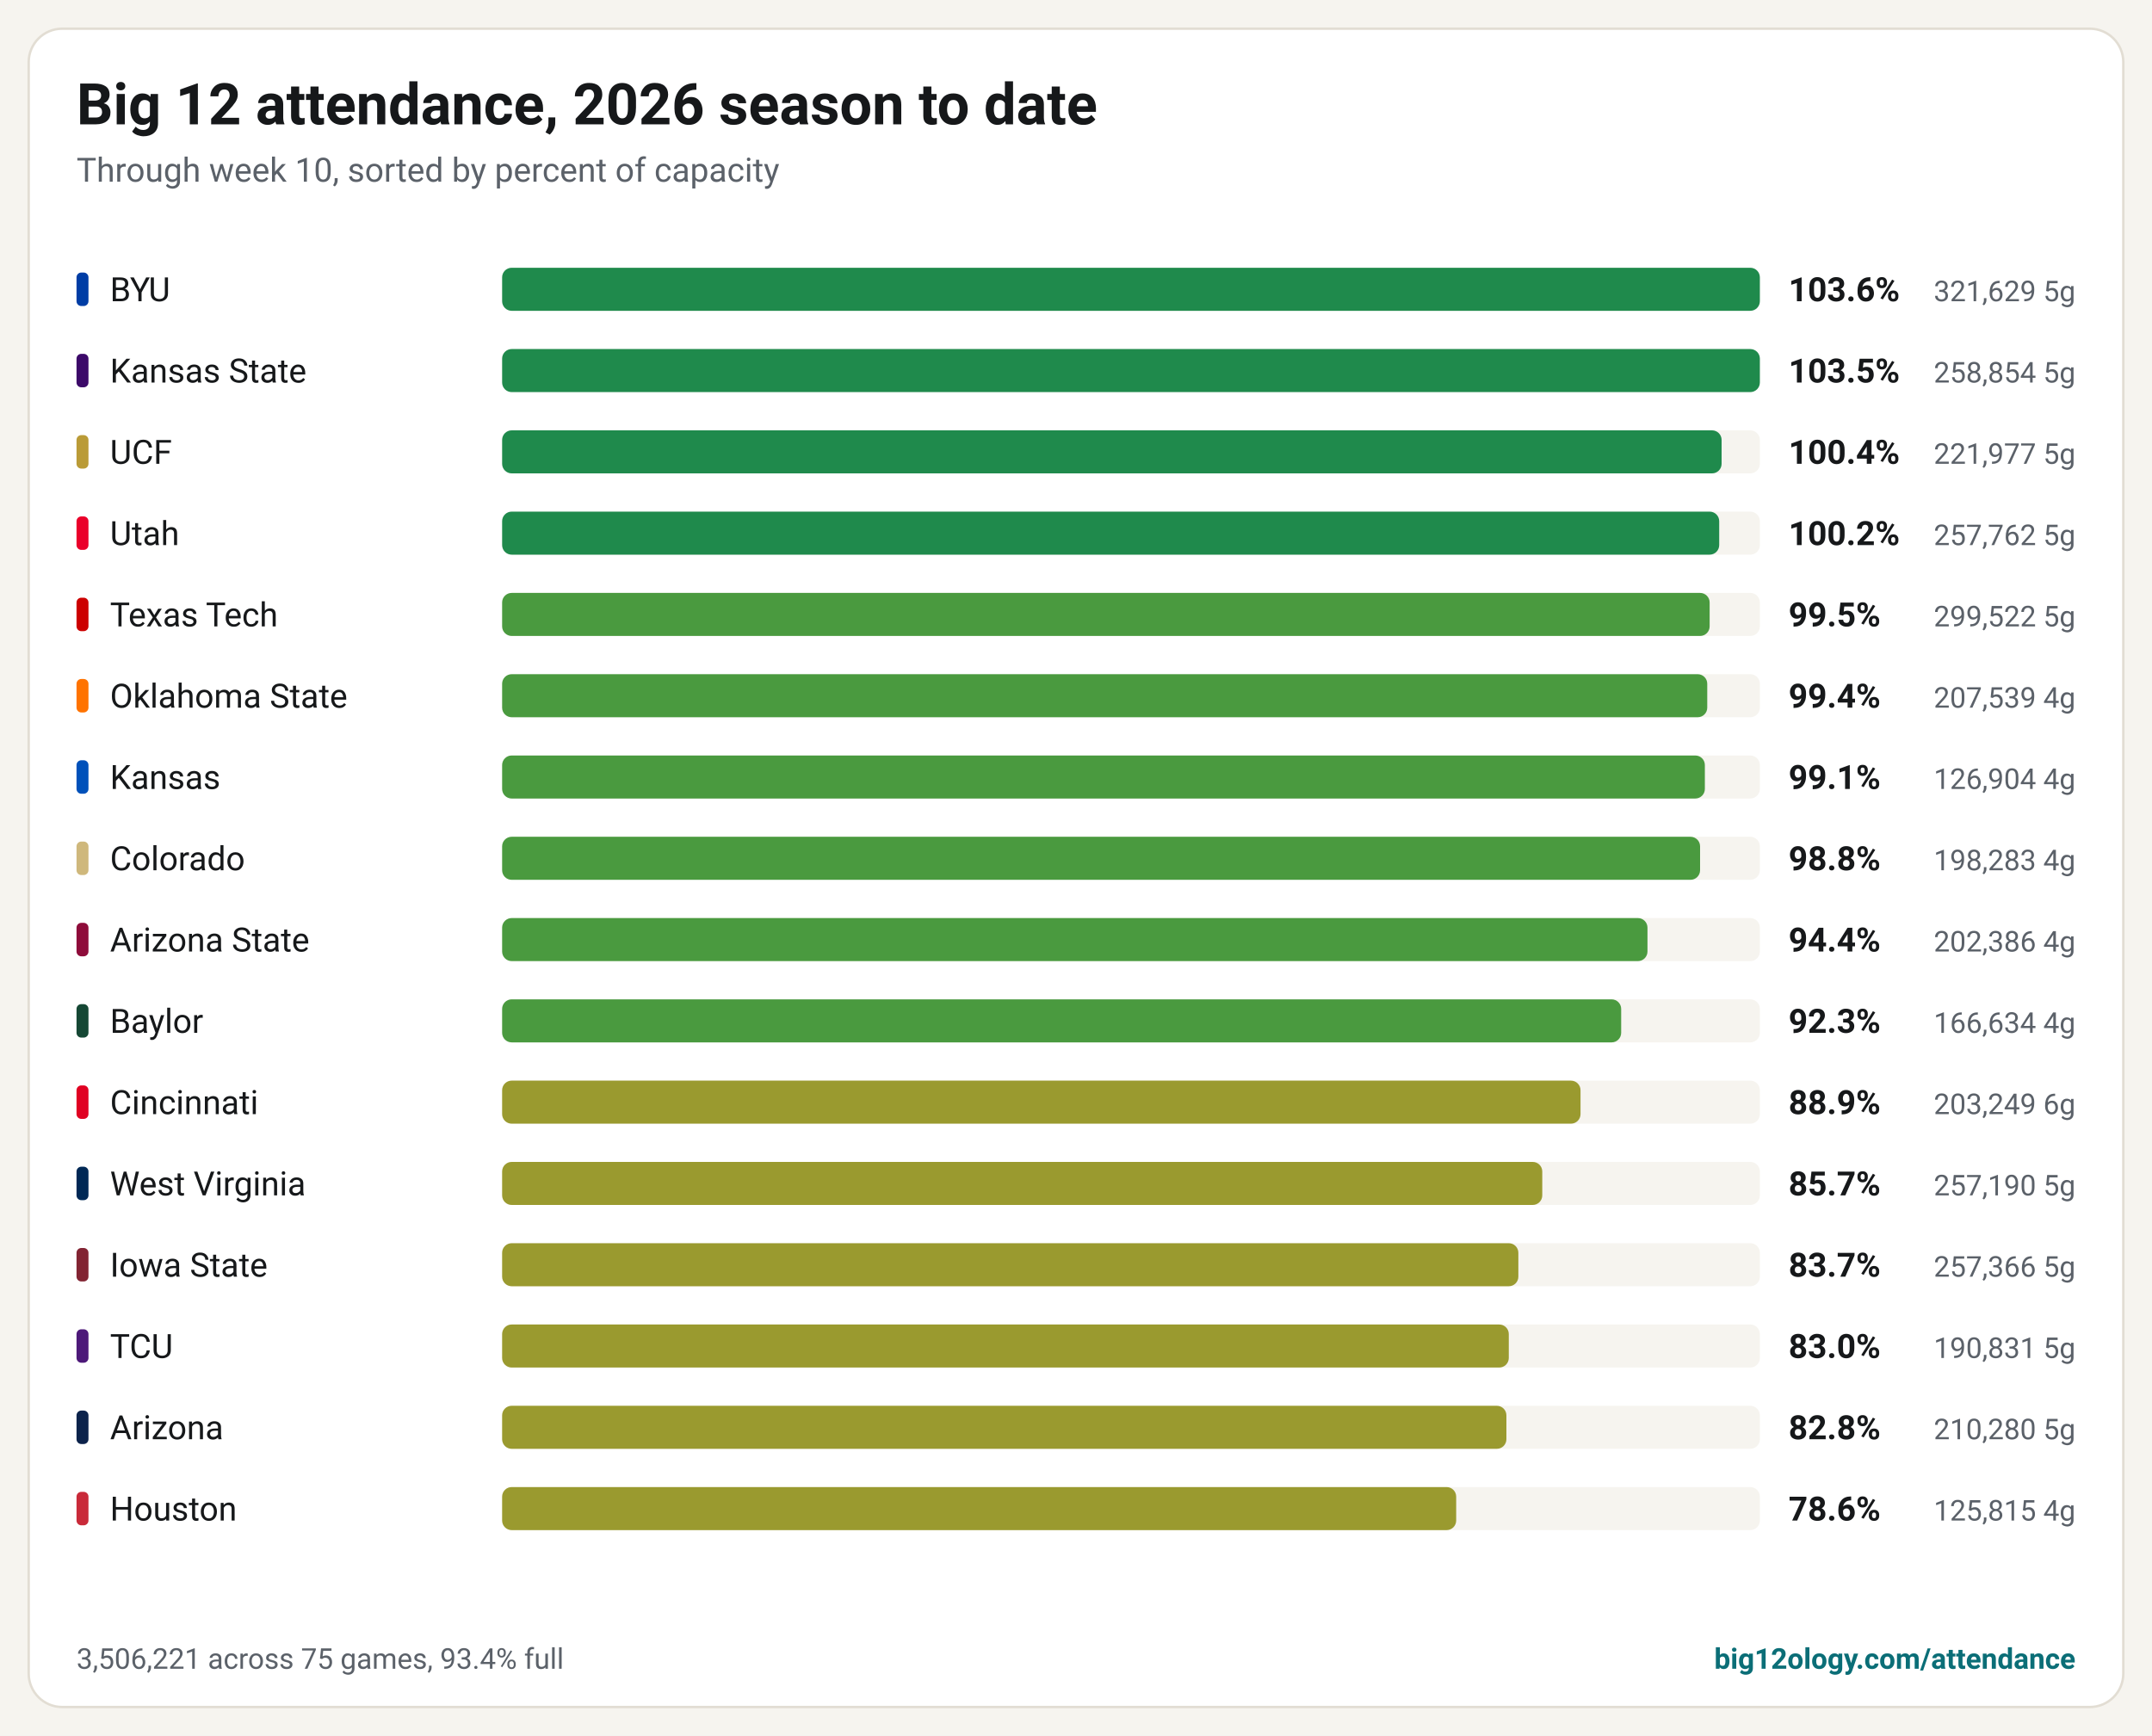
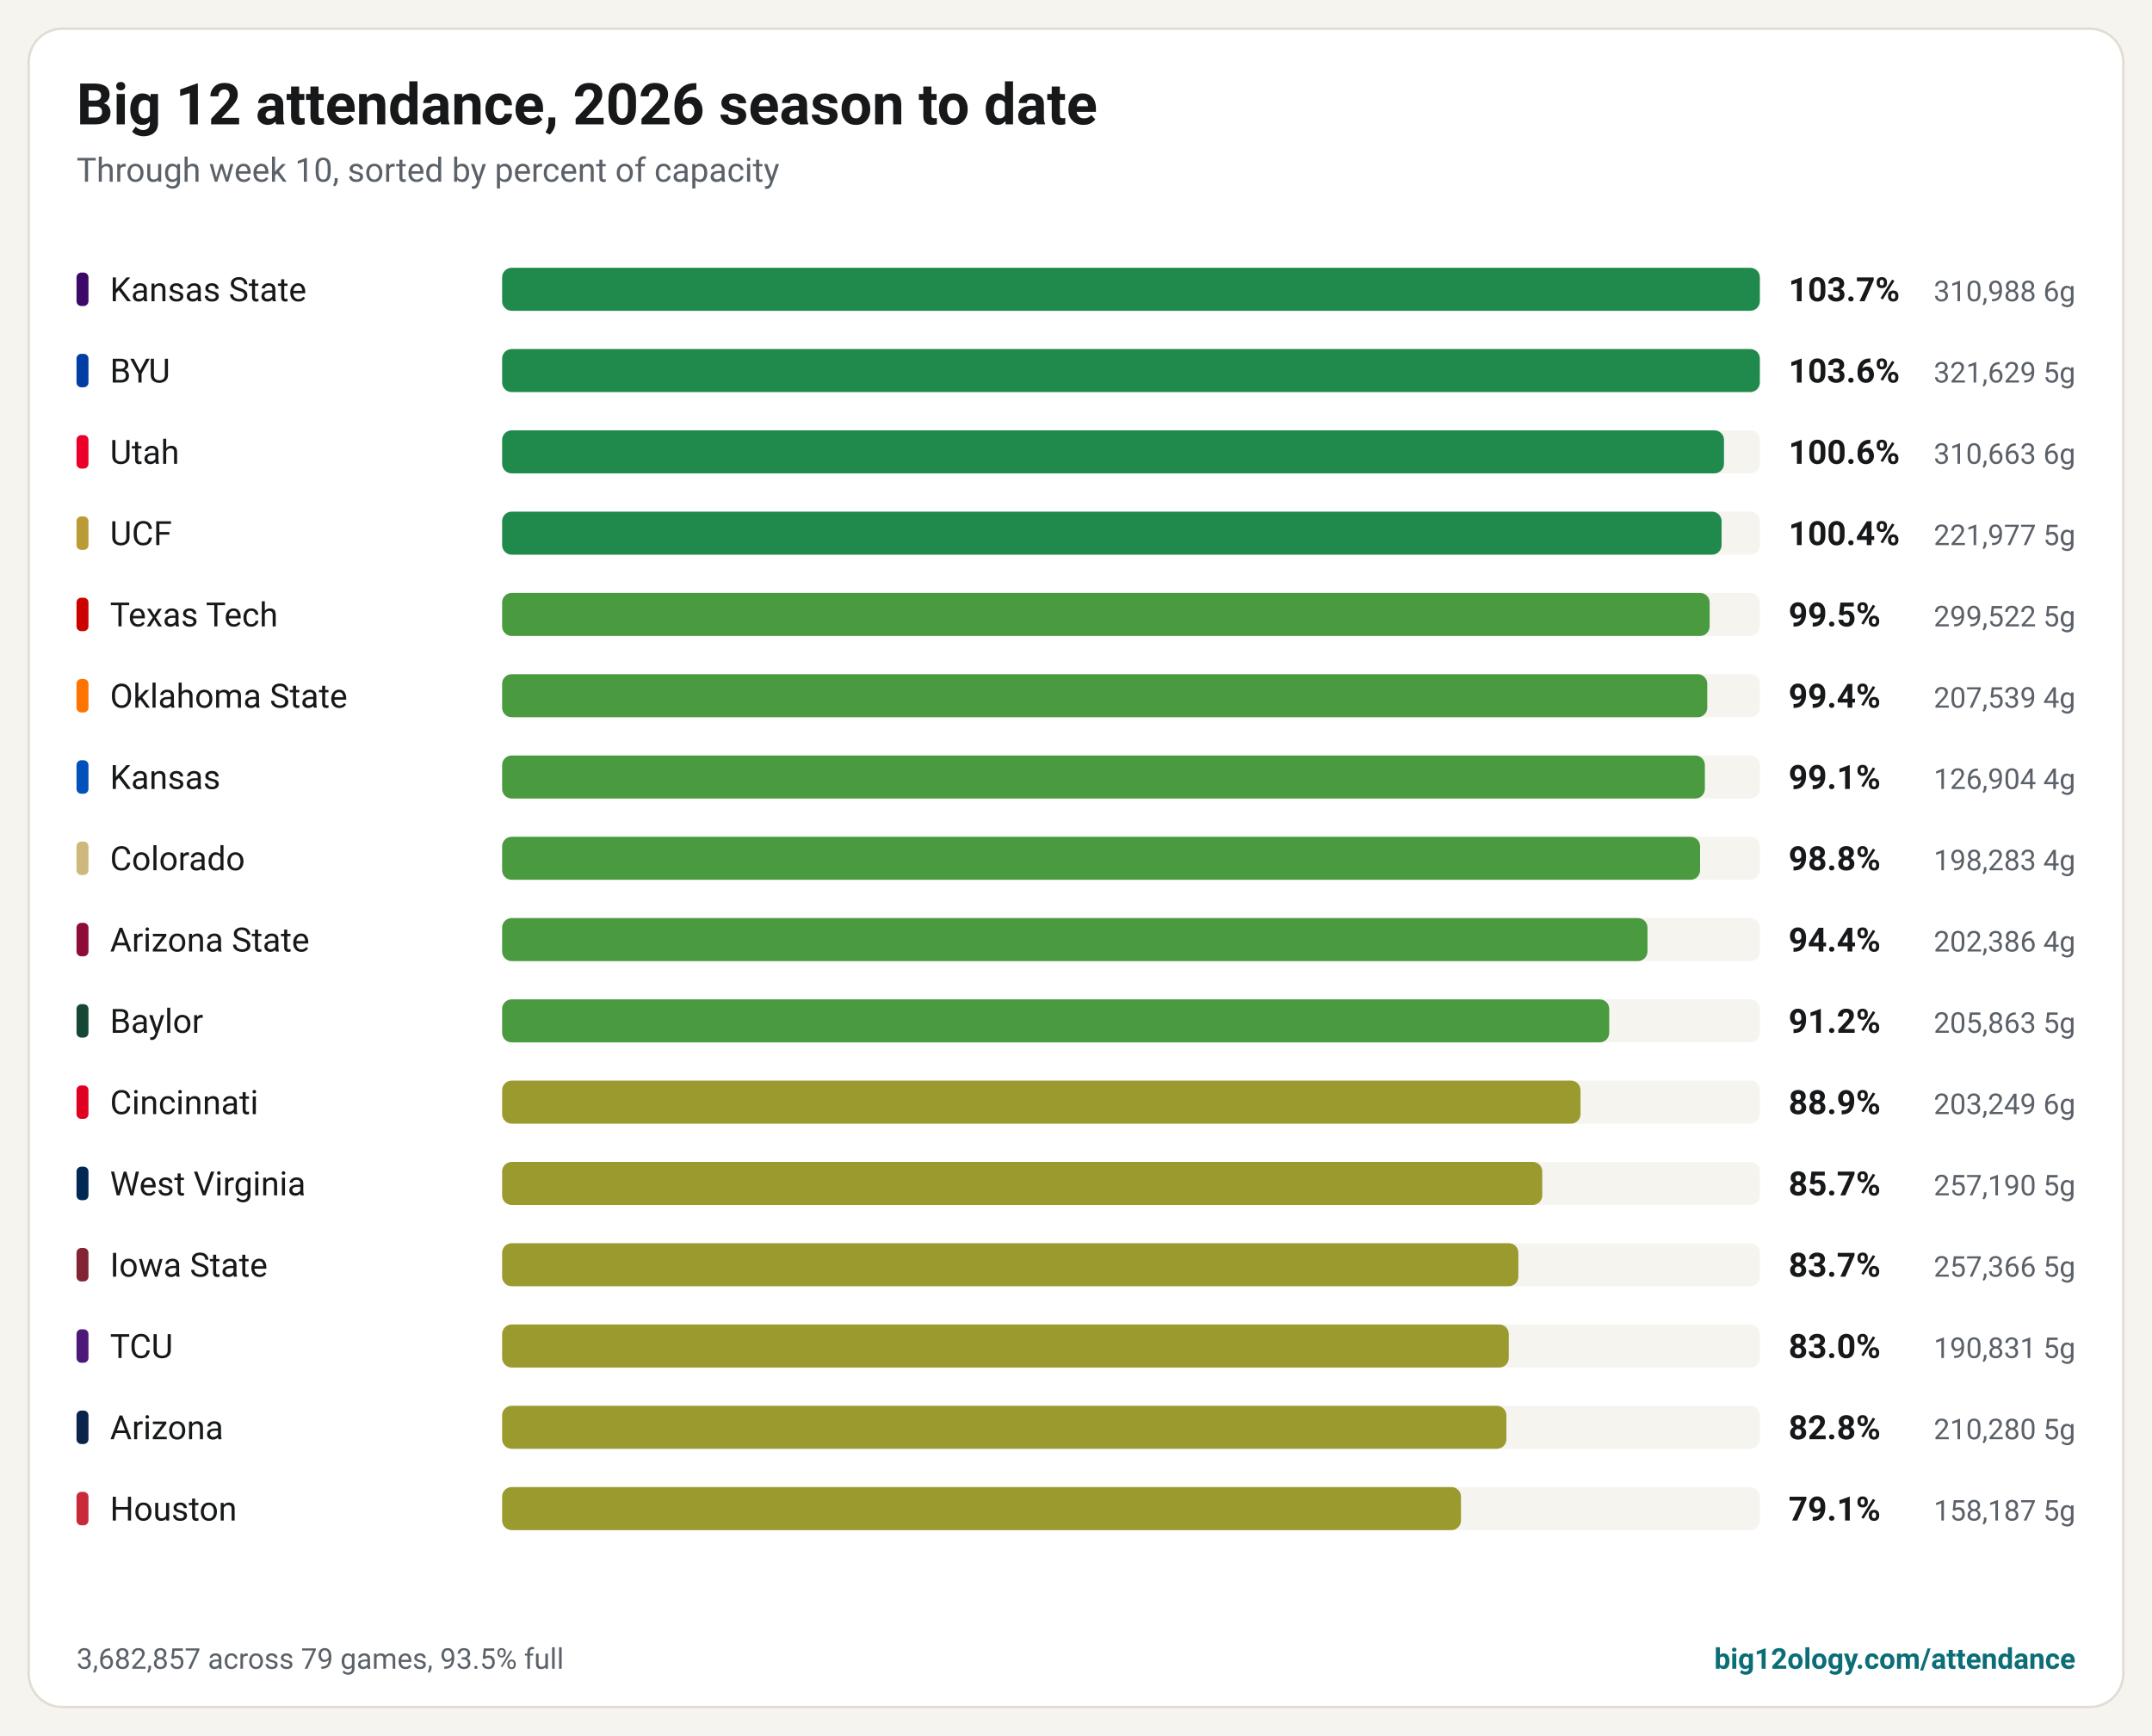
<svg xmlns="http://www.w3.org/2000/svg" width="900" height="726" viewBox="0 0 900 726" role="img" aria-label="Big 12 attendance, 2026 season to date. Through week 10, sorted by percent of capacity">
  <rect width="900" height="726" fill="#f6f4ef" />
  <rect x="12" y="12" width="876" height="702" rx="14" fill="#ffffff" stroke="#e2ddd3" />
  <text x="32" y="52" font-family="-apple-system, BlinkMacSystemFont, 'Segoe UI', Roboto, Helvetica, Arial, sans-serif" font-size="24" font-weight="700" fill="#16181A">Big 12 attendance, 2026 season to date</text>
  <text x="32" y="76" font-family="-apple-system, BlinkMacSystemFont, 'Segoe UI', Roboto, Helvetica, Arial, sans-serif" font-size="14" fill="#5b6169">Through week 10, sorted by percent of capacity</text>
-   <rect x="32" y="114" width="5" height="14" rx="2" fill="#003da5" />
-   <text x="46" y="126" font-family="-apple-system, BlinkMacSystemFont, 'Segoe UI', Roboto, Helvetica, Arial, sans-serif" font-size="14" fill="#16181A">BYU</text>
+   <rect x="32" y="114" width="5" height="14" rx="2" fill="#3c0969" />
+   <text x="46" y="126" font-family="-apple-system, BlinkMacSystemFont, 'Segoe UI', Roboto, Helvetica, Arial, sans-serif" font-size="14" fill="#16181A">Kansas State</text>
  <rect x="210" y="112" width="526" height="18" rx="4" fill="#f6f4ef" />
  <rect x="210" y="112" width="526" height="18" rx="4" fill="#1f8a4c" />
-   <text x="748" y="126" font-family="-apple-system, BlinkMacSystemFont, 'Segoe UI', Roboto, Helvetica, Arial, sans-serif" font-size="14" font-weight="700" fill="#16181A">103.6%</text>
-   <text x="868" y="126" font-family="-apple-system, BlinkMacSystemFont, 'Segoe UI', Roboto, Helvetica, Arial, sans-serif" font-size="12" fill="#5b6169" text-anchor="end">321,629 5g</text>
-   <rect x="32" y="148" width="5" height="14" rx="2" fill="#3c0969" />
-   <text x="46" y="160" font-family="-apple-system, BlinkMacSystemFont, 'Segoe UI', Roboto, Helvetica, Arial, sans-serif" font-size="14" fill="#16181A">Kansas State</text>
+   <text x="748" y="126" font-family="-apple-system, BlinkMacSystemFont, 'Segoe UI', Roboto, Helvetica, Arial, sans-serif" font-size="14" font-weight="700" fill="#16181A">103.7%</text>
+   <text x="868" y="126" font-family="-apple-system, BlinkMacSystemFont, 'Segoe UI', Roboto, Helvetica, Arial, sans-serif" font-size="12" fill="#5b6169" text-anchor="end">310,988 6g</text>
+   <rect x="32" y="148" width="5" height="14" rx="2" fill="#003da5" />
+   <text x="46" y="160" font-family="-apple-system, BlinkMacSystemFont, 'Segoe UI', Roboto, Helvetica, Arial, sans-serif" font-size="14" fill="#16181A">BYU</text>
  <rect x="210" y="146" width="526" height="18" rx="4" fill="#f6f4ef" />
  <rect x="210" y="146" width="526" height="18" rx="4" fill="#1f8a4c" />
-   <text x="748" y="160" font-family="-apple-system, BlinkMacSystemFont, 'Segoe UI', Roboto, Helvetica, Arial, sans-serif" font-size="14" font-weight="700" fill="#16181A">103.5%</text>
-   <text x="868" y="160" font-family="-apple-system, BlinkMacSystemFont, 'Segoe UI', Roboto, Helvetica, Arial, sans-serif" font-size="12" fill="#5b6169" text-anchor="end">258,854 5g</text>
-   <rect x="32" y="182" width="5" height="14" rx="2" fill="#ba9b37" />
-   <text x="46" y="194" font-family="-apple-system, BlinkMacSystemFont, 'Segoe UI', Roboto, Helvetica, Arial, sans-serif" font-size="14" fill="#16181A">UCF</text>
+   <text x="748" y="160" font-family="-apple-system, BlinkMacSystemFont, 'Segoe UI', Roboto, Helvetica, Arial, sans-serif" font-size="14" font-weight="700" fill="#16181A">103.6%</text>
+   <text x="868" y="160" font-family="-apple-system, BlinkMacSystemFont, 'Segoe UI', Roboto, Helvetica, Arial, sans-serif" font-size="12" fill="#5b6169" text-anchor="end">321,629 5g</text>
+   <rect x="32" y="182" width="5" height="14" rx="2" fill="#ea002a" />
+   <text x="46" y="194" font-family="-apple-system, BlinkMacSystemFont, 'Segoe UI', Roboto, Helvetica, Arial, sans-serif" font-size="14" fill="#16181A">Utah</text>
  <rect x="210" y="180" width="526" height="18" rx="4" fill="#f6f4ef" />
-   <rect x="210" y="180" width="510" height="18" rx="4" fill="#1f8a4c" />
-   <text x="748" y="194" font-family="-apple-system, BlinkMacSystemFont, 'Segoe UI', Roboto, Helvetica, Arial, sans-serif" font-size="14" font-weight="700" fill="#16181A">100.4%</text>
-   <text x="868" y="194" font-family="-apple-system, BlinkMacSystemFont, 'Segoe UI', Roboto, Helvetica, Arial, sans-serif" font-size="12" fill="#5b6169" text-anchor="end">221,977 5g</text>
-   <rect x="32" y="216" width="5" height="14" rx="2" fill="#ea002a" />
-   <text x="46" y="228" font-family="-apple-system, BlinkMacSystemFont, 'Segoe UI', Roboto, Helvetica, Arial, sans-serif" font-size="14" fill="#16181A">Utah</text>
+   <rect x="210" y="180" width="511" height="18" rx="4" fill="#1f8a4c" />
+   <text x="748" y="194" font-family="-apple-system, BlinkMacSystemFont, 'Segoe UI', Roboto, Helvetica, Arial, sans-serif" font-size="14" font-weight="700" fill="#16181A">100.6%</text>
+   <text x="868" y="194" font-family="-apple-system, BlinkMacSystemFont, 'Segoe UI', Roboto, Helvetica, Arial, sans-serif" font-size="12" fill="#5b6169" text-anchor="end">310,663 6g</text>
+   <rect x="32" y="216" width="5" height="14" rx="2" fill="#ba9b37" />
+   <text x="46" y="228" font-family="-apple-system, BlinkMacSystemFont, 'Segoe UI', Roboto, Helvetica, Arial, sans-serif" font-size="14" fill="#16181A">UCF</text>
  <rect x="210" y="214" width="526" height="18" rx="4" fill="#f6f4ef" />
-   <rect x="210" y="214" width="509" height="18" rx="4" fill="#1f8a4c" />
-   <text x="748" y="228" font-family="-apple-system, BlinkMacSystemFont, 'Segoe UI', Roboto, Helvetica, Arial, sans-serif" font-size="14" font-weight="700" fill="#16181A">100.2%</text>
-   <text x="868" y="228" font-family="-apple-system, BlinkMacSystemFont, 'Segoe UI', Roboto, Helvetica, Arial, sans-serif" font-size="12" fill="#5b6169" text-anchor="end">257,762 5g</text>
+   <rect x="210" y="214" width="510" height="18" rx="4" fill="#1f8a4c" />
+   <text x="748" y="228" font-family="-apple-system, BlinkMacSystemFont, 'Segoe UI', Roboto, Helvetica, Arial, sans-serif" font-size="14" font-weight="700" fill="#16181A">100.4%</text>
+   <text x="868" y="228" font-family="-apple-system, BlinkMacSystemFont, 'Segoe UI', Roboto, Helvetica, Arial, sans-serif" font-size="12" fill="#5b6169" text-anchor="end">221,977 5g</text>
  <rect x="32" y="250" width="5" height="14" rx="2" fill="#cc0000" />
  <text x="46" y="262" font-family="-apple-system, BlinkMacSystemFont, 'Segoe UI', Roboto, Helvetica, Arial, sans-serif" font-size="14" fill="#16181A">Texas Tech</text>
  <rect x="210" y="248" width="526" height="18" rx="4" fill="#f6f4ef" />
  <rect x="210" y="248" width="505" height="18" rx="4" fill="#4a9a3f" />
  <text x="748" y="262" font-family="-apple-system, BlinkMacSystemFont, 'Segoe UI', Roboto, Helvetica, Arial, sans-serif" font-size="14" font-weight="700" fill="#16181A">99.5%</text>
  <text x="868" y="262" font-family="-apple-system, BlinkMacSystemFont, 'Segoe UI', Roboto, Helvetica, Arial, sans-serif" font-size="12" fill="#5b6169" text-anchor="end">299,522 5g</text>
  <rect x="32" y="284" width="5" height="14" rx="2" fill="#ff7300" />
  <text x="46" y="296" font-family="-apple-system, BlinkMacSystemFont, 'Segoe UI', Roboto, Helvetica, Arial, sans-serif" font-size="14" fill="#16181A">Oklahoma State</text>
  <rect x="210" y="282" width="526" height="18" rx="4" fill="#f6f4ef" />
  <rect x="210" y="282" width="504" height="18" rx="4" fill="#4a9a3f" />
  <text x="748" y="296" font-family="-apple-system, BlinkMacSystemFont, 'Segoe UI', Roboto, Helvetica, Arial, sans-serif" font-size="14" font-weight="700" fill="#16181A">99.4%</text>
  <text x="868" y="296" font-family="-apple-system, BlinkMacSystemFont, 'Segoe UI', Roboto, Helvetica, Arial, sans-serif" font-size="12" fill="#5b6169" text-anchor="end">207,539 4g</text>
  <rect x="32" y="318" width="5" height="14" rx="2" fill="#0051ba" />
  <text x="46" y="330" font-family="-apple-system, BlinkMacSystemFont, 'Segoe UI', Roboto, Helvetica, Arial, sans-serif" font-size="14" fill="#16181A">Kansas</text>
  <rect x="210" y="316" width="526" height="18" rx="4" fill="#f6f4ef" />
  <rect x="210" y="316" width="503" height="18" rx="4" fill="#4a9a3f" />
  <text x="748" y="330" font-family="-apple-system, BlinkMacSystemFont, 'Segoe UI', Roboto, Helvetica, Arial, sans-serif" font-size="14" font-weight="700" fill="#16181A">99.1%</text>
  <text x="868" y="330" font-family="-apple-system, BlinkMacSystemFont, 'Segoe UI', Roboto, Helvetica, Arial, sans-serif" font-size="12" fill="#5b6169" text-anchor="end">126,904 4g</text>
  <rect x="32" y="352" width="5" height="14" rx="2" fill="#cfb87c" />
  <text x="46" y="364" font-family="-apple-system, BlinkMacSystemFont, 'Segoe UI', Roboto, Helvetica, Arial, sans-serif" font-size="14" fill="#16181A">Colorado</text>
  <rect x="210" y="350" width="526" height="18" rx="4" fill="#f6f4ef" />
  <rect x="210" y="350" width="501" height="18" rx="4" fill="#4a9a3f" />
  <text x="748" y="364" font-family="-apple-system, BlinkMacSystemFont, 'Segoe UI', Roboto, Helvetica, Arial, sans-serif" font-size="14" font-weight="700" fill="#16181A">98.8%</text>
  <text x="868" y="364" font-family="-apple-system, BlinkMacSystemFont, 'Segoe UI', Roboto, Helvetica, Arial, sans-serif" font-size="12" fill="#5b6169" text-anchor="end">198,283 4g</text>
  <rect x="32" y="386" width="5" height="14" rx="2" fill="#8e0c3a" />
  <text x="46" y="398" font-family="-apple-system, BlinkMacSystemFont, 'Segoe UI', Roboto, Helvetica, Arial, sans-serif" font-size="14" fill="#16181A">Arizona State</text>
  <rect x="210" y="384" width="526" height="18" rx="4" fill="#f6f4ef" />
  <rect x="210" y="384" width="479" height="18" rx="4" fill="#4a9a3f" />
  <text x="748" y="398" font-family="-apple-system, BlinkMacSystemFont, 'Segoe UI', Roboto, Helvetica, Arial, sans-serif" font-size="14" font-weight="700" fill="#16181A">94.4%</text>
  <text x="868" y="398" font-family="-apple-system, BlinkMacSystemFont, 'Segoe UI', Roboto, Helvetica, Arial, sans-serif" font-size="12" fill="#5b6169" text-anchor="end">202,386 4g</text>
  <rect x="32" y="420" width="5" height="14" rx="2" fill="#154734" />
  <text x="46" y="432" font-family="-apple-system, BlinkMacSystemFont, 'Segoe UI', Roboto, Helvetica, Arial, sans-serif" font-size="14" fill="#16181A">Baylor</text>
  <rect x="210" y="418" width="526" height="18" rx="4" fill="#f6f4ef" />
-   <rect x="210" y="418" width="468" height="18" rx="4" fill="#4a9a3f" />
-   <text x="748" y="432" font-family="-apple-system, BlinkMacSystemFont, 'Segoe UI', Roboto, Helvetica, Arial, sans-serif" font-size="14" font-weight="700" fill="#16181A">92.3%</text>
-   <text x="868" y="432" font-family="-apple-system, BlinkMacSystemFont, 'Segoe UI', Roboto, Helvetica, Arial, sans-serif" font-size="12" fill="#5b6169" text-anchor="end">166,634 4g</text>
+   <rect x="210" y="418" width="463" height="18" rx="4" fill="#4a9a3f" />
+   <text x="748" y="432" font-family="-apple-system, BlinkMacSystemFont, 'Segoe UI', Roboto, Helvetica, Arial, sans-serif" font-size="14" font-weight="700" fill="#16181A">91.2%</text>
+   <text x="868" y="432" font-family="-apple-system, BlinkMacSystemFont, 'Segoe UI', Roboto, Helvetica, Arial, sans-serif" font-size="12" fill="#5b6169" text-anchor="end">205,863 5g</text>
  <rect x="32" y="454" width="5" height="14" rx="2" fill="#e00122" />
  <text x="46" y="466" font-family="-apple-system, BlinkMacSystemFont, 'Segoe UI', Roboto, Helvetica, Arial, sans-serif" font-size="14" fill="#16181A">Cincinnati</text>
  <rect x="210" y="452" width="526" height="18" rx="4" fill="#f6f4ef" />
  <rect x="210" y="452" width="451" height="18" rx="4" fill="#9a9a2f" />
  <text x="748" y="466" font-family="-apple-system, BlinkMacSystemFont, 'Segoe UI', Roboto, Helvetica, Arial, sans-serif" font-size="14" font-weight="700" fill="#16181A">88.9%</text>
  <text x="868" y="466" font-family="-apple-system, BlinkMacSystemFont, 'Segoe UI', Roboto, Helvetica, Arial, sans-serif" font-size="12" fill="#5b6169" text-anchor="end">203,249 6g</text>
  <rect x="32" y="488" width="5" height="14" rx="2" fill="#002855" />
  <text x="46" y="500" font-family="-apple-system, BlinkMacSystemFont, 'Segoe UI', Roboto, Helvetica, Arial, sans-serif" font-size="14" fill="#16181A">West Virginia</text>
  <rect x="210" y="486" width="526" height="18" rx="4" fill="#f6f4ef" />
  <rect x="210" y="486" width="435" height="18" rx="4" fill="#9a9a2f" />
  <text x="748" y="500" font-family="-apple-system, BlinkMacSystemFont, 'Segoe UI', Roboto, Helvetica, Arial, sans-serif" font-size="14" font-weight="700" fill="#16181A">85.7%</text>
  <text x="868" y="500" font-family="-apple-system, BlinkMacSystemFont, 'Segoe UI', Roboto, Helvetica, Arial, sans-serif" font-size="12" fill="#5b6169" text-anchor="end">257,190 5g</text>
  <rect x="32" y="522" width="5" height="14" rx="2" fill="#822433" />
  <text x="46" y="534" font-family="-apple-system, BlinkMacSystemFont, 'Segoe UI', Roboto, Helvetica, Arial, sans-serif" font-size="14" fill="#16181A">Iowa State</text>
  <rect x="210" y="520" width="526" height="18" rx="4" fill="#f6f4ef" />
  <rect x="210" y="520" width="425" height="18" rx="4" fill="#9a9a2f" />
  <text x="748" y="534" font-family="-apple-system, BlinkMacSystemFont, 'Segoe UI', Roboto, Helvetica, Arial, sans-serif" font-size="14" font-weight="700" fill="#16181A">83.7%</text>
  <text x="868" y="534" font-family="-apple-system, BlinkMacSystemFont, 'Segoe UI', Roboto, Helvetica, Arial, sans-serif" font-size="12" fill="#5b6169" text-anchor="end">257,366 5g</text>
  <rect x="32" y="556" width="5" height="14" rx="2" fill="#4d1979" />
  <text x="46" y="568" font-family="-apple-system, BlinkMacSystemFont, 'Segoe UI', Roboto, Helvetica, Arial, sans-serif" font-size="14" fill="#16181A">TCU</text>
  <rect x="210" y="554" width="526" height="18" rx="4" fill="#f6f4ef" />
  <rect x="210" y="554" width="421" height="18" rx="4" fill="#9a9a2f" />
  <text x="748" y="568" font-family="-apple-system, BlinkMacSystemFont, 'Segoe UI', Roboto, Helvetica, Arial, sans-serif" font-size="14" font-weight="700" fill="#16181A">83.0%</text>
  <text x="868" y="568" font-family="-apple-system, BlinkMacSystemFont, 'Segoe UI', Roboto, Helvetica, Arial, sans-serif" font-size="12" fill="#5b6169" text-anchor="end">190,831 5g</text>
  <rect x="32" y="590" width="5" height="14" rx="2" fill="#0c234b" />
  <text x="46" y="602" font-family="-apple-system, BlinkMacSystemFont, 'Segoe UI', Roboto, Helvetica, Arial, sans-serif" font-size="14" fill="#16181A">Arizona</text>
  <rect x="210" y="588" width="526" height="18" rx="4" fill="#f6f4ef" />
  <rect x="210" y="588" width="420" height="18" rx="4" fill="#9a9a2f" />
  <text x="748" y="602" font-family="-apple-system, BlinkMacSystemFont, 'Segoe UI', Roboto, Helvetica, Arial, sans-serif" font-size="14" font-weight="700" fill="#16181A">82.8%</text>
  <text x="868" y="602" font-family="-apple-system, BlinkMacSystemFont, 'Segoe UI', Roboto, Helvetica, Arial, sans-serif" font-size="12" fill="#5b6169" text-anchor="end">210,280 5g</text>
  <rect x="32" y="624" width="5" height="14" rx="2" fill="#c92a39" />
  <text x="46" y="636" font-family="-apple-system, BlinkMacSystemFont, 'Segoe UI', Roboto, Helvetica, Arial, sans-serif" font-size="14" fill="#16181A">Houston</text>
  <rect x="210" y="622" width="526" height="18" rx="4" fill="#f6f4ef" />
-   <rect x="210" y="622" width="399" height="18" rx="4" fill="#9a9a2f" />
-   <text x="748" y="636" font-family="-apple-system, BlinkMacSystemFont, 'Segoe UI', Roboto, Helvetica, Arial, sans-serif" font-size="14" font-weight="700" fill="#16181A">78.6%</text>
-   <text x="868" y="636" font-family="-apple-system, BlinkMacSystemFont, 'Segoe UI', Roboto, Helvetica, Arial, sans-serif" font-size="12" fill="#5b6169" text-anchor="end">125,815 4g</text>
-   <text x="32" y="698" font-family="-apple-system, BlinkMacSystemFont, 'Segoe UI', Roboto, Helvetica, Arial, sans-serif" font-size="12" fill="#5b6169">3,506,221 across 75 games, 93.4% full</text>
+   <rect x="210" y="622" width="401" height="18" rx="4" fill="#9a9a2f" />
+   <text x="748" y="636" font-family="-apple-system, BlinkMacSystemFont, 'Segoe UI', Roboto, Helvetica, Arial, sans-serif" font-size="14" font-weight="700" fill="#16181A">79.1%</text>
+   <text x="868" y="636" font-family="-apple-system, BlinkMacSystemFont, 'Segoe UI', Roboto, Helvetica, Arial, sans-serif" font-size="12" fill="#5b6169" text-anchor="end">158,187 5g</text>
+   <text x="32" y="698" font-family="-apple-system, BlinkMacSystemFont, 'Segoe UI', Roboto, Helvetica, Arial, sans-serif" font-size="12" fill="#5b6169">3,682,857 across 79 games, 93.5% full</text>
  <text x="868" y="698" font-family="-apple-system, BlinkMacSystemFont, 'Segoe UI', Roboto, Helvetica, Arial, sans-serif" font-size="12" fill="#0B6E77" text-anchor="end" font-weight="600">big12ology.com/attendance</text>
</svg>
